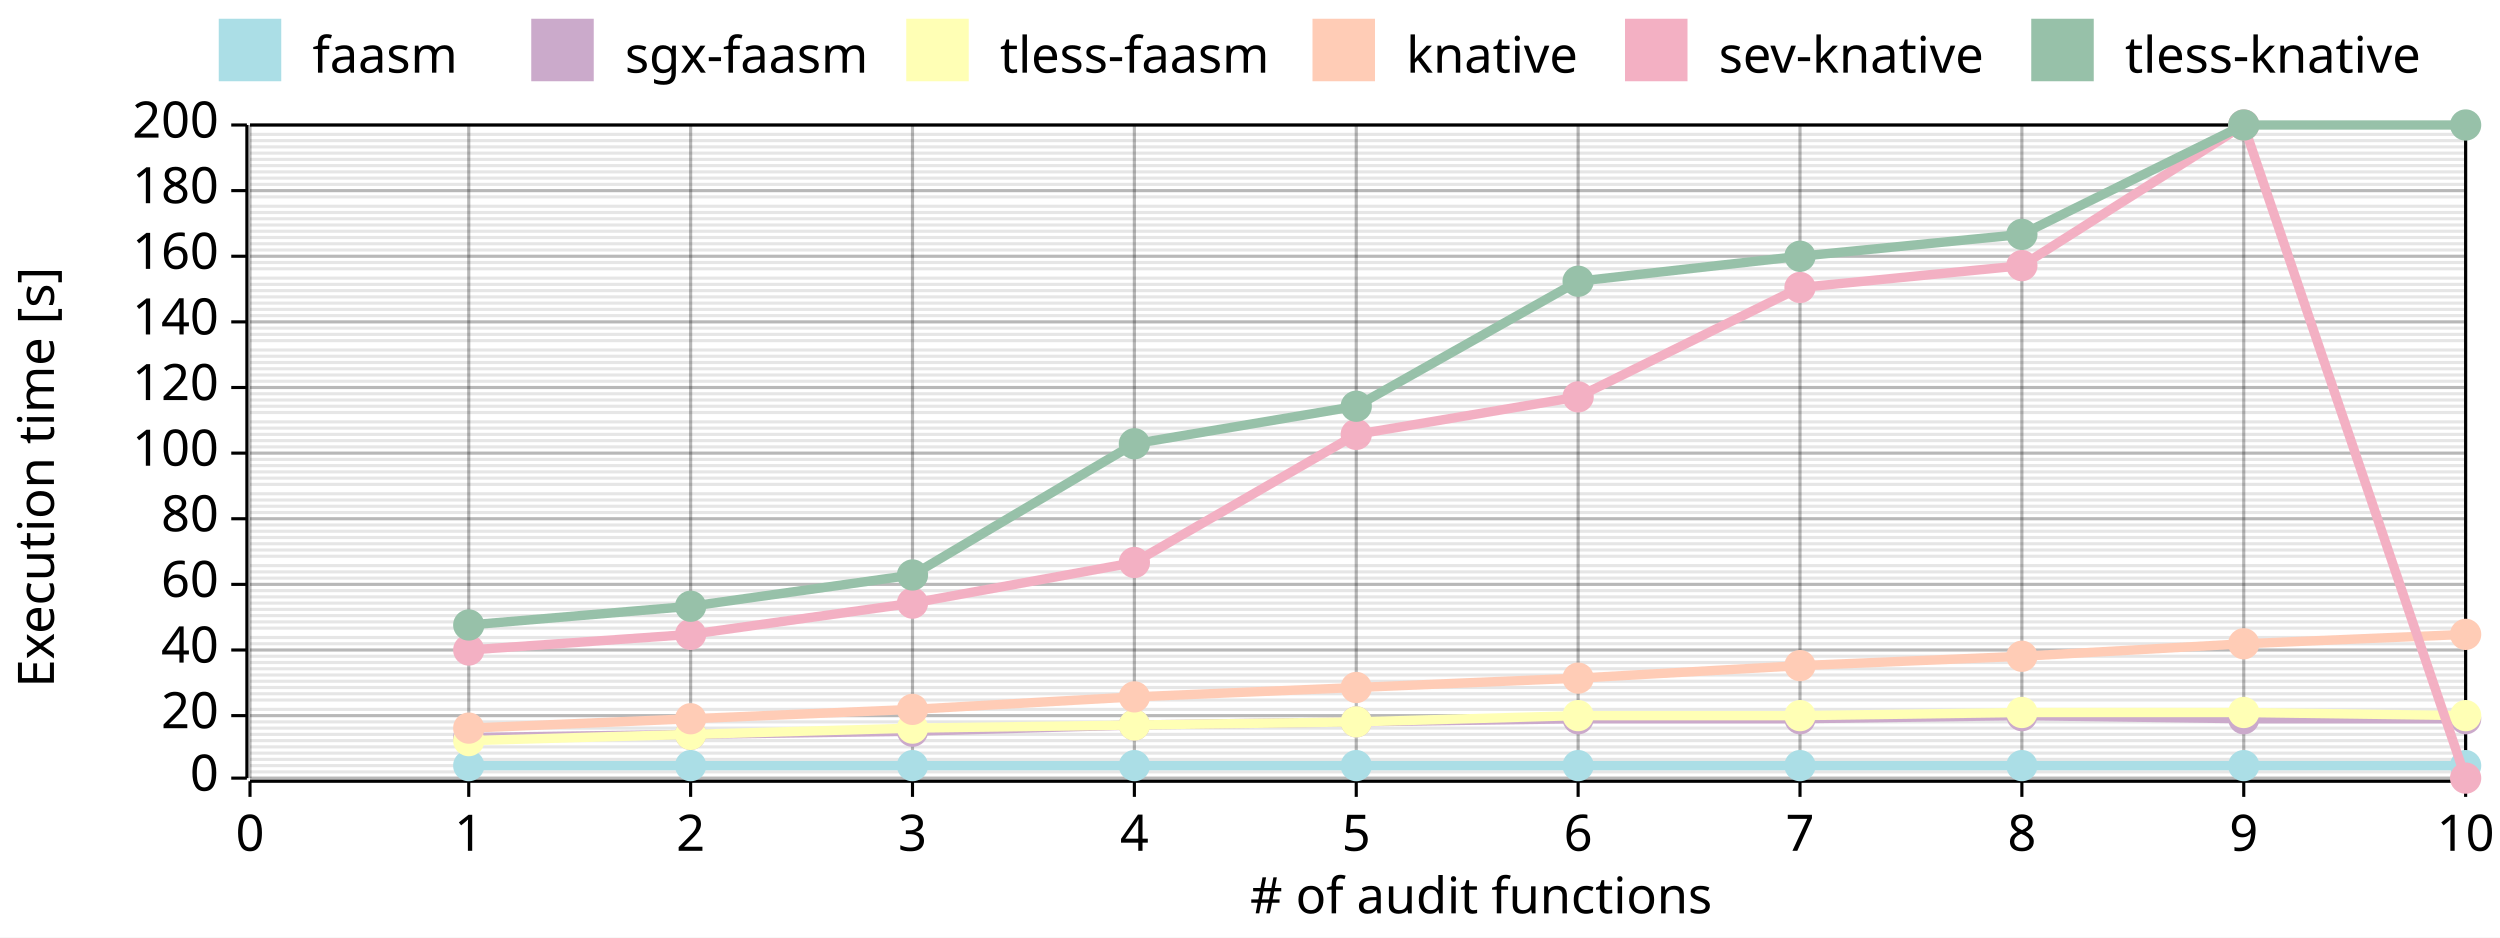
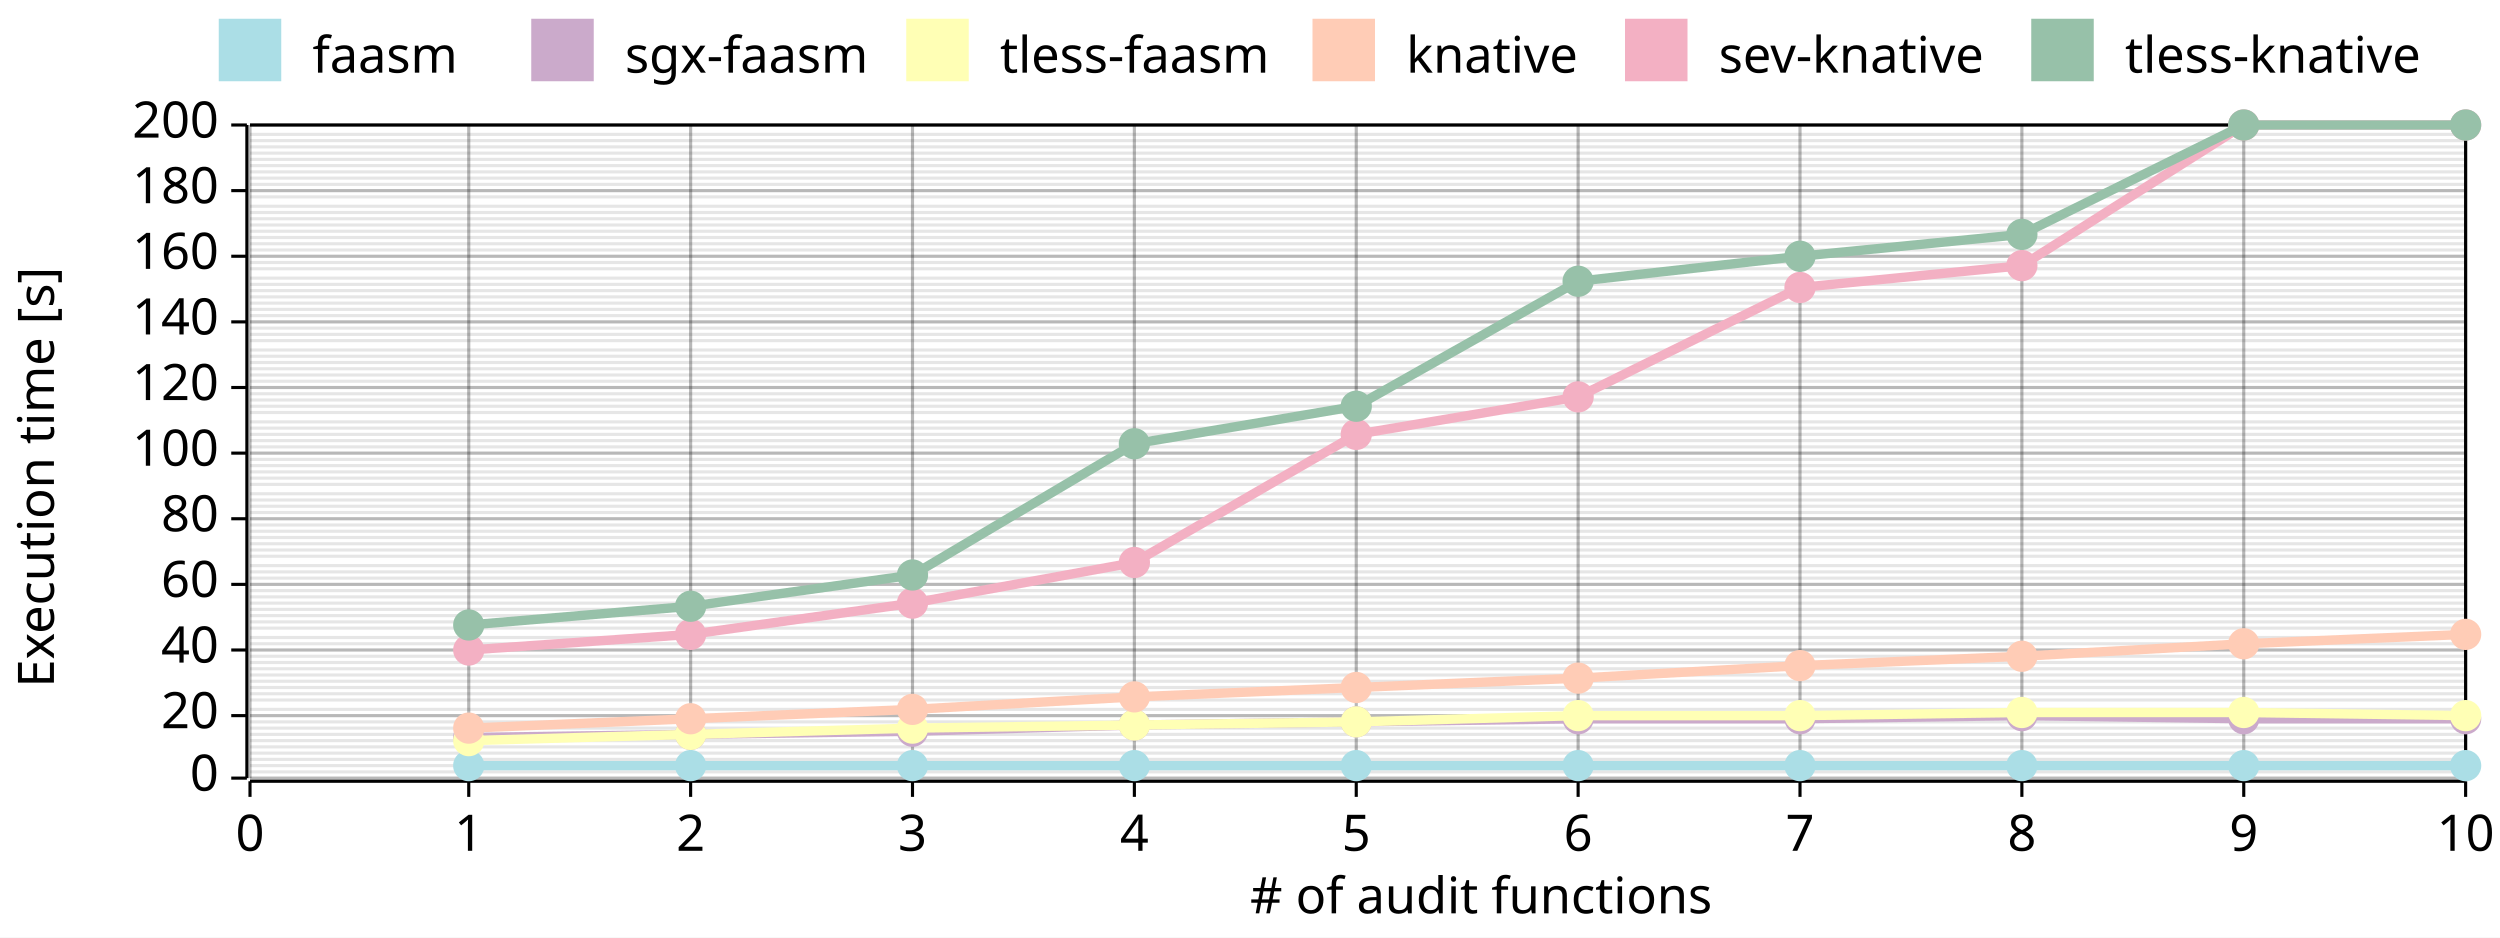
<svg xmlns="http://www.w3.org/2000/svg" width="800" height="300" viewBox="0 0 800 300">
  <rect x="0" y="0" width="800" height="300" opacity="1" fill="#FFFFFF" stroke="none" />
  <line opacity="0.1" stroke="#000000" stroke-width="1" x1="80" y1="249" x2="80" y2="40" />
  <line opacity="0.1" stroke="#000000" stroke-width="1" x1="150" y1="249" x2="150" y2="40" />
  <line opacity="0.1" stroke="#000000" stroke-width="1" x1="221" y1="249" x2="221" y2="40" />
  <line opacity="0.1" stroke="#000000" stroke-width="1" x1="292" y1="249" x2="292" y2="40" />
  <line opacity="0.1" stroke="#000000" stroke-width="1" x1="363" y1="249" x2="363" y2="40" />
  <line opacity="0.1" stroke="#000000" stroke-width="1" x1="434" y1="249" x2="434" y2="40" />
  <line opacity="0.1" stroke="#000000" stroke-width="1" x1="505" y1="249" x2="505" y2="40" />
  <line opacity="0.1" stroke="#000000" stroke-width="1" x1="576" y1="249" x2="576" y2="40" />
  <line opacity="0.1" stroke="#000000" stroke-width="1" x1="647" y1="249" x2="647" y2="40" />
  <line opacity="0.1" stroke="#000000" stroke-width="1" x1="718" y1="249" x2="718" y2="40" />
  <line opacity="0.1" stroke="#000000" stroke-width="1" x1="789" y1="249" x2="789" y2="40" />
  <line opacity="0.1" stroke="#000000" stroke-width="1" x1="80" y1="249" x2="789" y2="249" />
  <line opacity="0.1" stroke="#000000" stroke-width="1" x1="80" y1="247" x2="789" y2="247" />
  <line opacity="0.1" stroke="#000000" stroke-width="1" x1="80" y1="245" x2="789" y2="245" />
  <line opacity="0.1" stroke="#000000" stroke-width="1" x1="80" y1="243" x2="789" y2="243" />
  <line opacity="0.1" stroke="#000000" stroke-width="1" x1="80" y1="241" x2="789" y2="241" />
  <line opacity="0.1" stroke="#000000" stroke-width="1" x1="80" y1="239" x2="789" y2="239" />
  <line opacity="0.1" stroke="#000000" stroke-width="1" x1="80" y1="237" x2="789" y2="237" />
  <line opacity="0.1" stroke="#000000" stroke-width="1" x1="80" y1="235" x2="789" y2="235" />
  <line opacity="0.1" stroke="#000000" stroke-width="1" x1="80" y1="233" x2="789" y2="233" />
  <line opacity="0.1" stroke="#000000" stroke-width="1" x1="80" y1="231" x2="789" y2="231" />
  <line opacity="0.1" stroke="#000000" stroke-width="1" x1="80" y1="229" x2="789" y2="229" />
  <line opacity="0.1" stroke="#000000" stroke-width="1" x1="80" y1="227" x2="789" y2="227" />
  <line opacity="0.1" stroke="#000000" stroke-width="1" x1="80" y1="224" x2="789" y2="224" />
  <line opacity="0.1" stroke="#000000" stroke-width="1" x1="80" y1="222" x2="789" y2="222" />
  <line opacity="0.1" stroke="#000000" stroke-width="1" x1="80" y1="220" x2="789" y2="220" />
  <line opacity="0.1" stroke="#000000" stroke-width="1" x1="80" y1="218" x2="789" y2="218" />
  <line opacity="0.1" stroke="#000000" stroke-width="1" x1="80" y1="216" x2="789" y2="216" />
  <line opacity="0.1" stroke="#000000" stroke-width="1" x1="80" y1="214" x2="789" y2="214" />
  <line opacity="0.1" stroke="#000000" stroke-width="1" x1="80" y1="212" x2="789" y2="212" />
  <line opacity="0.1" stroke="#000000" stroke-width="1" x1="80" y1="210" x2="789" y2="210" />
  <line opacity="0.1" stroke="#000000" stroke-width="1" x1="80" y1="208" x2="789" y2="208" />
  <line opacity="0.1" stroke="#000000" stroke-width="1" x1="80" y1="206" x2="789" y2="206" />
  <line opacity="0.1" stroke="#000000" stroke-width="1" x1="80" y1="204" x2="789" y2="204" />
  <line opacity="0.1" stroke="#000000" stroke-width="1" x1="80" y1="201" x2="789" y2="201" />
  <line opacity="0.1" stroke="#000000" stroke-width="1" x1="80" y1="199" x2="789" y2="199" />
  <line opacity="0.1" stroke="#000000" stroke-width="1" x1="80" y1="197" x2="789" y2="197" />
  <line opacity="0.1" stroke="#000000" stroke-width="1" x1="80" y1="195" x2="789" y2="195" />
  <line opacity="0.1" stroke="#000000" stroke-width="1" x1="80" y1="193" x2="789" y2="193" />
  <line opacity="0.1" stroke="#000000" stroke-width="1" x1="80" y1="191" x2="789" y2="191" />
  <line opacity="0.1" stroke="#000000" stroke-width="1" x1="80" y1="189" x2="789" y2="189" />
  <line opacity="0.1" stroke="#000000" stroke-width="1" x1="80" y1="187" x2="789" y2="187" />
  <line opacity="0.1" stroke="#000000" stroke-width="1" x1="80" y1="185" x2="789" y2="185" />
  <line opacity="0.1" stroke="#000000" stroke-width="1" x1="80" y1="183" x2="789" y2="183" />
  <line opacity="0.1" stroke="#000000" stroke-width="1" x1="80" y1="181" x2="789" y2="181" />
  <line opacity="0.1" stroke="#000000" stroke-width="1" x1="80" y1="178" x2="789" y2="178" />
  <line opacity="0.1" stroke="#000000" stroke-width="1" x1="80" y1="176" x2="789" y2="176" />
  <line opacity="0.1" stroke="#000000" stroke-width="1" x1="80" y1="174" x2="789" y2="174" />
  <line opacity="0.1" stroke="#000000" stroke-width="1" x1="80" y1="172" x2="789" y2="172" />
  <line opacity="0.1" stroke="#000000" stroke-width="1" x1="80" y1="170" x2="789" y2="170" />
  <line opacity="0.1" stroke="#000000" stroke-width="1" x1="80" y1="168" x2="789" y2="168" />
  <line opacity="0.1" stroke="#000000" stroke-width="1" x1="80" y1="166" x2="789" y2="166" />
  <line opacity="0.1" stroke="#000000" stroke-width="1" x1="80" y1="164" x2="789" y2="164" />
  <line opacity="0.1" stroke="#000000" stroke-width="1" x1="80" y1="162" x2="789" y2="162" />
  <line opacity="0.1" stroke="#000000" stroke-width="1" x1="80" y1="160" x2="789" y2="160" />
  <line opacity="0.1" stroke="#000000" stroke-width="1" x1="80" y1="158" x2="789" y2="158" />
  <line opacity="0.1" stroke="#000000" stroke-width="1" x1="80" y1="155" x2="789" y2="155" />
  <line opacity="0.1" stroke="#000000" stroke-width="1" x1="80" y1="153" x2="789" y2="153" />
  <line opacity="0.1" stroke="#000000" stroke-width="1" x1="80" y1="151" x2="789" y2="151" />
  <line opacity="0.1" stroke="#000000" stroke-width="1" x1="80" y1="149" x2="789" y2="149" />
  <line opacity="0.1" stroke="#000000" stroke-width="1" x1="80" y1="147" x2="789" y2="147" />
  <line opacity="0.1" stroke="#000000" stroke-width="1" x1="80" y1="145" x2="789" y2="145" />
  <line opacity="0.1" stroke="#000000" stroke-width="1" x1="80" y1="143" x2="789" y2="143" />
  <line opacity="0.1" stroke="#000000" stroke-width="1" x1="80" y1="141" x2="789" y2="141" />
  <line opacity="0.1" stroke="#000000" stroke-width="1" x1="80" y1="139" x2="789" y2="139" />
  <line opacity="0.1" stroke="#000000" stroke-width="1" x1="80" y1="137" x2="789" y2="137" />
  <line opacity="0.1" stroke="#000000" stroke-width="1" x1="80" y1="135" x2="789" y2="135" />
  <line opacity="0.1" stroke="#000000" stroke-width="1" x1="80" y1="132" x2="789" y2="132" />
  <line opacity="0.1" stroke="#000000" stroke-width="1" x1="80" y1="130" x2="789" y2="130" />
  <line opacity="0.1" stroke="#000000" stroke-width="1" x1="80" y1="128" x2="789" y2="128" />
  <line opacity="0.1" stroke="#000000" stroke-width="1" x1="80" y1="126" x2="789" y2="126" />
  <line opacity="0.1" stroke="#000000" stroke-width="1" x1="80" y1="124" x2="789" y2="124" />
  <line opacity="0.1" stroke="#000000" stroke-width="1" x1="80" y1="122" x2="789" y2="122" />
  <line opacity="0.1" stroke="#000000" stroke-width="1" x1="80" y1="120" x2="789" y2="120" />
  <line opacity="0.1" stroke="#000000" stroke-width="1" x1="80" y1="118" x2="789" y2="118" />
  <line opacity="0.1" stroke="#000000" stroke-width="1" x1="80" y1="116" x2="789" y2="116" />
  <line opacity="0.1" stroke="#000000" stroke-width="1" x1="80" y1="114" x2="789" y2="114" />
  <line opacity="0.1" stroke="#000000" stroke-width="1" x1="80" y1="112" x2="789" y2="112" />
  <line opacity="0.1" stroke="#000000" stroke-width="1" x1="80" y1="109" x2="789" y2="109" />
  <line opacity="0.1" stroke="#000000" stroke-width="1" x1="80" y1="107" x2="789" y2="107" />
  <line opacity="0.1" stroke="#000000" stroke-width="1" x1="80" y1="105" x2="789" y2="105" />
  <line opacity="0.1" stroke="#000000" stroke-width="1" x1="80" y1="103" x2="789" y2="103" />
  <line opacity="0.1" stroke="#000000" stroke-width="1" x1="80" y1="101" x2="789" y2="101" />
  <line opacity="0.1" stroke="#000000" stroke-width="1" x1="80" y1="99" x2="789" y2="99" />
  <line opacity="0.1" stroke="#000000" stroke-width="1" x1="80" y1="97" x2="789" y2="97" />
  <line opacity="0.1" stroke="#000000" stroke-width="1" x1="80" y1="95" x2="789" y2="95" />
  <line opacity="0.1" stroke="#000000" stroke-width="1" x1="80" y1="93" x2="789" y2="93" />
  <line opacity="0.1" stroke="#000000" stroke-width="1" x1="80" y1="91" x2="789" y2="91" />
  <line opacity="0.1" stroke="#000000" stroke-width="1" x1="80" y1="89" x2="789" y2="89" />
  <line opacity="0.1" stroke="#000000" stroke-width="1" x1="80" y1="86" x2="789" y2="86" />
  <line opacity="0.1" stroke="#000000" stroke-width="1" x1="80" y1="84" x2="789" y2="84" />
  <line opacity="0.1" stroke="#000000" stroke-width="1" x1="80" y1="82" x2="789" y2="82" />
  <line opacity="0.1" stroke="#000000" stroke-width="1" x1="80" y1="80" x2="789" y2="80" />
  <line opacity="0.1" stroke="#000000" stroke-width="1" x1="80" y1="78" x2="789" y2="78" />
  <line opacity="0.1" stroke="#000000" stroke-width="1" x1="80" y1="76" x2="789" y2="76" />
  <line opacity="0.1" stroke="#000000" stroke-width="1" x1="80" y1="74" x2="789" y2="74" />
  <line opacity="0.1" stroke="#000000" stroke-width="1" x1="80" y1="72" x2="789" y2="72" />
  <line opacity="0.1" stroke="#000000" stroke-width="1" x1="80" y1="70" x2="789" y2="70" />
  <line opacity="0.1" stroke="#000000" stroke-width="1" x1="80" y1="68" x2="789" y2="68" />
  <line opacity="0.1" stroke="#000000" stroke-width="1" x1="80" y1="66" x2="789" y2="66" />
  <line opacity="0.1" stroke="#000000" stroke-width="1" x1="80" y1="63" x2="789" y2="63" />
  <line opacity="0.1" stroke="#000000" stroke-width="1" x1="80" y1="61" x2="789" y2="61" />
  <line opacity="0.1" stroke="#000000" stroke-width="1" x1="80" y1="59" x2="789" y2="59" />
  <line opacity="0.1" stroke="#000000" stroke-width="1" x1="80" y1="57" x2="789" y2="57" />
  <line opacity="0.1" stroke="#000000" stroke-width="1" x1="80" y1="55" x2="789" y2="55" />
  <line opacity="0.1" stroke="#000000" stroke-width="1" x1="80" y1="53" x2="789" y2="53" />
  <line opacity="0.1" stroke="#000000" stroke-width="1" x1="80" y1="51" x2="789" y2="51" />
  <line opacity="0.1" stroke="#000000" stroke-width="1" x1="80" y1="49" x2="789" y2="49" />
  <line opacity="0.1" stroke="#000000" stroke-width="1" x1="80" y1="47" x2="789" y2="47" />
  <line opacity="0.1" stroke="#000000" stroke-width="1" x1="80" y1="45" x2="789" y2="45" />
  <line opacity="0.1" stroke="#000000" stroke-width="1" x1="80" y1="43" x2="789" y2="43" />
  <line opacity="0.1" stroke="#000000" stroke-width="1" x1="80" y1="40" x2="789" y2="40" />
  <text x="435" y="290" dy="-0.5ex" text-anchor="middle" font-family="sans-serif" font-size="16.129" opacity="1" fill="#000000">

</text>
  <line opacity="0.2" stroke="#000000" stroke-width="1" x1="80" y1="249" x2="80" y2="40" />
  <line opacity="0.2" stroke="#000000" stroke-width="1" x1="150" y1="249" x2="150" y2="40" />
  <line opacity="0.2" stroke="#000000" stroke-width="1" x1="221" y1="249" x2="221" y2="40" />
  <line opacity="0.2" stroke="#000000" stroke-width="1" x1="292" y1="249" x2="292" y2="40" />
  <line opacity="0.2" stroke="#000000" stroke-width="1" x1="363" y1="249" x2="363" y2="40" />
  <line opacity="0.2" stroke="#000000" stroke-width="1" x1="434" y1="249" x2="434" y2="40" />
  <line opacity="0.2" stroke="#000000" stroke-width="1" x1="505" y1="249" x2="505" y2="40" />
  <line opacity="0.2" stroke="#000000" stroke-width="1" x1="576" y1="249" x2="576" y2="40" />
  <line opacity="0.2" stroke="#000000" stroke-width="1" x1="647" y1="249" x2="647" y2="40" />
  <line opacity="0.2" stroke="#000000" stroke-width="1" x1="718" y1="249" x2="718" y2="40" />
  <line opacity="0.2" stroke="#000000" stroke-width="1" x1="789" y1="249" x2="789" y2="40" />
  <line opacity="0.2" stroke="#000000" stroke-width="1" x1="80" y1="249" x2="789" y2="249" />
  <line opacity="0.2" stroke="#000000" stroke-width="1" x1="80" y1="229" x2="789" y2="229" />
  <line opacity="0.2" stroke="#000000" stroke-width="1" x1="80" y1="208" x2="789" y2="208" />
  <line opacity="0.2" stroke="#000000" stroke-width="1" x1="80" y1="187" x2="789" y2="187" />
  <line opacity="0.2" stroke="#000000" stroke-width="1" x1="80" y1="166" x2="789" y2="166" />
  <line opacity="0.2" stroke="#000000" stroke-width="1" x1="80" y1="145" x2="789" y2="145" />
  <line opacity="0.2" stroke="#000000" stroke-width="1" x1="80" y1="124" x2="789" y2="124" />
  <line opacity="0.2" stroke="#000000" stroke-width="1" x1="80" y1="103" x2="789" y2="103" />
  <line opacity="0.2" stroke="#000000" stroke-width="1" x1="80" y1="82" x2="789" y2="82" />
  <line opacity="0.2" stroke="#000000" stroke-width="1" x1="80" y1="61" x2="789" y2="61" />
  <line opacity="0.2" stroke="#000000" stroke-width="1" x1="80" y1="40" x2="789" y2="40" />
  <polyline fill="none" opacity="1" stroke="#000000" stroke-width="1" points="79,40 79,249 " />
  <text x="70" y="249" dy="0.5ex" text-anchor="end" font-family="sans-serif" font-size="16.129" opacity="1" fill="#000000">
0
</text>
  <polyline fill="none" opacity="1" stroke="#000000" stroke-width="1" points="74,249 79,249 " />
  <text x="70" y="229" dy="0.5ex" text-anchor="end" font-family="sans-serif" font-size="16.129" opacity="1" fill="#000000">
20
</text>
  <polyline fill="none" opacity="1" stroke="#000000" stroke-width="1" points="74,229 79,229 " />
  <text x="70" y="208" dy="0.5ex" text-anchor="end" font-family="sans-serif" font-size="16.129" opacity="1" fill="#000000">
40
</text>
  <polyline fill="none" opacity="1" stroke="#000000" stroke-width="1" points="74,208 79,208 " />
  <text x="70" y="187" dy="0.5ex" text-anchor="end" font-family="sans-serif" font-size="16.129" opacity="1" fill="#000000">
60
</text>
  <polyline fill="none" opacity="1" stroke="#000000" stroke-width="1" points="74,187 79,187 " />
  <text x="70" y="166" dy="0.5ex" text-anchor="end" font-family="sans-serif" font-size="16.129" opacity="1" fill="#000000">
80
</text>
  <polyline fill="none" opacity="1" stroke="#000000" stroke-width="1" points="74,166 79,166 " />
  <text x="70" y="145" dy="0.5ex" text-anchor="end" font-family="sans-serif" font-size="16.129" opacity="1" fill="#000000">
100
</text>
  <polyline fill="none" opacity="1" stroke="#000000" stroke-width="1" points="74,145 79,145 " />
  <text x="70" y="124" dy="0.5ex" text-anchor="end" font-family="sans-serif" font-size="16.129" opacity="1" fill="#000000">
120
</text>
  <polyline fill="none" opacity="1" stroke="#000000" stroke-width="1" points="74,124 79,124 " />
  <text x="70" y="103" dy="0.5ex" text-anchor="end" font-family="sans-serif" font-size="16.129" opacity="1" fill="#000000">
140
</text>
  <polyline fill="none" opacity="1" stroke="#000000" stroke-width="1" points="74,103 79,103 " />
  <text x="70" y="82" dy="0.5ex" text-anchor="end" font-family="sans-serif" font-size="16.129" opacity="1" fill="#000000">
160
</text>
  <polyline fill="none" opacity="1" stroke="#000000" stroke-width="1" points="74,82 79,82 " />
  <text x="70" y="61" dy="0.5ex" text-anchor="end" font-family="sans-serif" font-size="16.129" opacity="1" fill="#000000">
180
</text>
  <polyline fill="none" opacity="1" stroke="#000000" stroke-width="1" points="74,61 79,61 " />
  <text x="70" y="40" dy="0.5ex" text-anchor="end" font-family="sans-serif" font-size="16.129" opacity="1" fill="#000000">
200
</text>
  <polyline fill="none" opacity="1" stroke="#000000" stroke-width="1" points="74,40 79,40 " />
  <polyline fill="none" opacity="1" stroke="#000000" stroke-width="1" points="80,250 789,250 " />
  <text x="80" y="260" dy="0.76em" text-anchor="middle" font-family="sans-serif" font-size="16.129" opacity="1" fill="#000000">
0
</text>
  <polyline fill="none" opacity="1" stroke="#000000" stroke-width="1" points="80,250 80,255 " />
  <text x="150" y="260" dy="0.76em" text-anchor="middle" font-family="sans-serif" font-size="16.129" opacity="1" fill="#000000">
1
</text>
  <polyline fill="none" opacity="1" stroke="#000000" stroke-width="1" points="150,250 150,255 " />
  <text x="221" y="260" dy="0.76em" text-anchor="middle" font-family="sans-serif" font-size="16.129" opacity="1" fill="#000000">
2
</text>
  <polyline fill="none" opacity="1" stroke="#000000" stroke-width="1" points="221,250 221,255 " />
  <text x="292" y="260" dy="0.76em" text-anchor="middle" font-family="sans-serif" font-size="16.129" opacity="1" fill="#000000">
3
</text>
  <polyline fill="none" opacity="1" stroke="#000000" stroke-width="1" points="292,250 292,255 " />
  <text x="363" y="260" dy="0.76em" text-anchor="middle" font-family="sans-serif" font-size="16.129" opacity="1" fill="#000000">
4
</text>
  <polyline fill="none" opacity="1" stroke="#000000" stroke-width="1" points="363,250 363,255 " />
  <text x="434" y="260" dy="0.76em" text-anchor="middle" font-family="sans-serif" font-size="16.129" opacity="1" fill="#000000">
5
</text>
  <polyline fill="none" opacity="1" stroke="#000000" stroke-width="1" points="434,250 434,255 " />
  <text x="505" y="260" dy="0.76em" text-anchor="middle" font-family="sans-serif" font-size="16.129" opacity="1" fill="#000000">
6
</text>
  <polyline fill="none" opacity="1" stroke="#000000" stroke-width="1" points="505,250 505,255 " />
  <text x="576" y="260" dy="0.76em" text-anchor="middle" font-family="sans-serif" font-size="16.129" opacity="1" fill="#000000">
7
</text>
  <polyline fill="none" opacity="1" stroke="#000000" stroke-width="1" points="576,250 576,255 " />
  <text x="647" y="260" dy="0.76em" text-anchor="middle" font-family="sans-serif" font-size="16.129" opacity="1" fill="#000000">
8
</text>
  <polyline fill="none" opacity="1" stroke="#000000" stroke-width="1" points="647,250 647,255 " />
  <text x="718" y="260" dy="0.76em" text-anchor="middle" font-family="sans-serif" font-size="16.129" opacity="1" fill="#000000">
9
</text>
  <polyline fill="none" opacity="1" stroke="#000000" stroke-width="1" points="718,250 718,255 " />
  <text x="789" y="260" dy="0.76em" text-anchor="middle" font-family="sans-serif" font-size="16.129" opacity="1" fill="#000000">
10
</text>
  <polyline fill="none" opacity="1" stroke="#000000" stroke-width="1" points="789,250 789,255 " />
  <polyline fill="none" opacity="1" stroke="#000000" stroke-width="1" points="80,40 789,40 " />
  <polyline fill="none" opacity="1" stroke="#000000" stroke-width="1" points="789,249 789,40 " />
  <text x="5" y="220" dy="0.76em" text-anchor="start" font-family="sans-serif" font-size="16.129" opacity="1" fill="#000000" transform="rotate(270, 5, 220)">
Execution time [s]
</text>
  <text x="400" y="280" dy="0.76em" text-anchor="start" font-family="sans-serif" font-size="16.129" opacity="1" fill="#000000">
# of audit functions
</text>
  <polyline fill="none" opacity="1" stroke="#ABDEE6" stroke-width="3" points="150,245 221,245 292,245 363,245 434,245 505,245 576,245 647,245 718,245 789,245 " />
  <circle cx="150" cy="245" r="5" opacity="1" fill="#ABDEE6" stroke="none" stroke-width="1" />
  <circle cx="221" cy="245" r="5" opacity="1" fill="#ABDEE6" stroke="none" stroke-width="1" />
  <circle cx="292" cy="245" r="5" opacity="1" fill="#ABDEE6" stroke="none" stroke-width="1" />
  <circle cx="363" cy="245" r="5" opacity="1" fill="#ABDEE6" stroke="none" stroke-width="1" />
  <circle cx="434" cy="245" r="5" opacity="1" fill="#ABDEE6" stroke="none" stroke-width="1" />
  <circle cx="505" cy="245" r="5" opacity="1" fill="#ABDEE6" stroke="none" stroke-width="1" />
  <circle cx="576" cy="245" r="5" opacity="1" fill="#ABDEE6" stroke="none" stroke-width="1" />
  <circle cx="647" cy="245" r="5" opacity="1" fill="#ABDEE6" stroke="none" stroke-width="1" />
  <circle cx="718" cy="245" r="5" opacity="1" fill="#ABDEE6" stroke="none" stroke-width="1" />
  <circle cx="789" cy="245" r="5" opacity="1" fill="#ABDEE6" stroke="none" stroke-width="1" />
  <polyline fill="none" opacity="1" stroke="#CBAACB" stroke-width="3" points="150,236 221,235 292,234 363,232 434,231 505,230 576,230 647,229 718,230 789,230 " />
  <circle cx="150" cy="236" r="5" opacity="1" fill="#CBAACB" stroke="none" stroke-width="1" />
  <circle cx="221" cy="235" r="5" opacity="1" fill="#CBAACB" stroke="none" stroke-width="1" />
  <circle cx="292" cy="234" r="5" opacity="1" fill="#CBAACB" stroke="none" stroke-width="1" />
  <circle cx="363" cy="232" r="5" opacity="1" fill="#CBAACB" stroke="none" stroke-width="1" />
  <circle cx="434" cy="231" r="5" opacity="1" fill="#CBAACB" stroke="none" stroke-width="1" />
  <circle cx="505" cy="230" r="5" opacity="1" fill="#CBAACB" stroke="none" stroke-width="1" />
  <circle cx="576" cy="230" r="5" opacity="1" fill="#CBAACB" stroke="none" stroke-width="1" />
  <circle cx="647" cy="229" r="5" opacity="1" fill="#CBAACB" stroke="none" stroke-width="1" />
  <circle cx="718" cy="230" r="5" opacity="1" fill="#CBAACB" stroke="none" stroke-width="1" />
  <circle cx="789" cy="230" r="5" opacity="1" fill="#CBAACB" stroke="none" stroke-width="1" />
  <polyline fill="none" opacity="1" stroke="#FFFFB5" stroke-width="3" points="150,237 221,235 292,233 363,232 434,231 505,229 576,229 647,228 718,228 789,229 " />
  <circle cx="150" cy="237" r="5" opacity="1" fill="#FFFFB5" stroke="none" stroke-width="1" />
  <circle cx="221" cy="235" r="5" opacity="1" fill="#FFFFB5" stroke="none" stroke-width="1" />
  <circle cx="292" cy="233" r="5" opacity="1" fill="#FFFFB5" stroke="none" stroke-width="1" />
  <circle cx="363" cy="232" r="5" opacity="1" fill="#FFFFB5" stroke="none" stroke-width="1" />
  <circle cx="434" cy="231" r="5" opacity="1" fill="#FFFFB5" stroke="none" stroke-width="1" />
  <circle cx="505" cy="229" r="5" opacity="1" fill="#FFFFB5" stroke="none" stroke-width="1" />
  <circle cx="576" cy="229" r="5" opacity="1" fill="#FFFFB5" stroke="none" stroke-width="1" />
  <circle cx="647" cy="228" r="5" opacity="1" fill="#FFFFB5" stroke="none" stroke-width="1" />
  <circle cx="718" cy="228" r="5" opacity="1" fill="#FFFFB5" stroke="none" stroke-width="1" />
  <circle cx="789" cy="229" r="5" opacity="1" fill="#FFFFB5" stroke="none" stroke-width="1" />
  <polyline fill="none" opacity="1" stroke="#FFCCB6" stroke-width="3" points="150,233 221,230 292,227 363,223 434,220 505,217 576,213 647,210 718,206 789,203 " />
  <circle cx="150" cy="233" r="5" opacity="1" fill="#FFCCB6" stroke="none" stroke-width="1" />
  <circle cx="221" cy="230" r="5" opacity="1" fill="#FFCCB6" stroke="none" stroke-width="1" />
  <circle cx="292" cy="227" r="5" opacity="1" fill="#FFCCB6" stroke="none" stroke-width="1" />
  <circle cx="363" cy="223" r="5" opacity="1" fill="#FFCCB6" stroke="none" stroke-width="1" />
  <circle cx="434" cy="220" r="5" opacity="1" fill="#FFCCB6" stroke="none" stroke-width="1" />
  <circle cx="505" cy="217" r="5" opacity="1" fill="#FFCCB6" stroke="none" stroke-width="1" />
  <circle cx="576" cy="213" r="5" opacity="1" fill="#FFCCB6" stroke="none" stroke-width="1" />
  <circle cx="647" cy="210" r="5" opacity="1" fill="#FFCCB6" stroke="none" stroke-width="1" />
  <circle cx="718" cy="206" r="5" opacity="1" fill="#FFCCB6" stroke="none" stroke-width="1" />
  <circle cx="789" cy="203" r="5" opacity="1" fill="#FFCCB6" stroke="none" stroke-width="1" />
-   <polyline fill="none" opacity="1" stroke="#F3B0C3" stroke-width="3" points="150,208 221,203 292,193 363,180 434,139 505,127 576,92 647,85 718,40 789,249 " />
+   <polyline fill="none" opacity="1" stroke="#F3B0C3" stroke-width="3" points="150,208 221,203 292,193 363,180 434,139 505,127 576,92 647,85 718,40 789,40 " />
  <circle cx="150" cy="208" r="5" opacity="1" fill="#F3B0C3" stroke="none" stroke-width="1" />
  <circle cx="221" cy="203" r="5" opacity="1" fill="#F3B0C3" stroke="none" stroke-width="1" />
  <circle cx="292" cy="193" r="5" opacity="1" fill="#F3B0C3" stroke="none" stroke-width="1" />
  <circle cx="363" cy="180" r="5" opacity="1" fill="#F3B0C3" stroke="none" stroke-width="1" />
  <circle cx="434" cy="139" r="5" opacity="1" fill="#F3B0C3" stroke="none" stroke-width="1" />
  <circle cx="505" cy="127" r="5" opacity="1" fill="#F3B0C3" stroke="none" stroke-width="1" />
  <circle cx="576" cy="92" r="5" opacity="1" fill="#F3B0C3" stroke="none" stroke-width="1" />
  <circle cx="647" cy="85" r="5" opacity="1" fill="#F3B0C3" stroke="none" stroke-width="1" />
  <circle cx="718" cy="40" r="5" opacity="1" fill="#F3B0C3" stroke="none" stroke-width="1" />
-   <circle cx="789" cy="249" r="5" opacity="1" fill="#F3B0C3" stroke="none" stroke-width="1" />
+   <circle cx="789" cy="40" r="5" opacity="1" fill="#F3B0C3" stroke="none" stroke-width="1" />
  <polyline fill="none" opacity="1" stroke="#97C1A9" stroke-width="3" points="150,200 221,194 292,184 363,142 434,130 505,90 576,82 647,75 718,40 789,40 " />
  <circle cx="150" cy="200" r="5" opacity="1" fill="#97C1A9" stroke="none" stroke-width="1" />
  <circle cx="221" cy="194" r="5" opacity="1" fill="#97C1A9" stroke="none" stroke-width="1" />
  <circle cx="292" cy="184" r="5" opacity="1" fill="#97C1A9" stroke="none" stroke-width="1" />
  <circle cx="363" cy="142" r="5" opacity="1" fill="#97C1A9" stroke="none" stroke-width="1" />
  <circle cx="434" cy="130" r="5" opacity="1" fill="#97C1A9" stroke="none" stroke-width="1" />
  <circle cx="505" cy="90" r="5" opacity="1" fill="#97C1A9" stroke="none" stroke-width="1" />
  <circle cx="576" cy="82" r="5" opacity="1" fill="#97C1A9" stroke="none" stroke-width="1" />
  <circle cx="647" cy="75" r="5" opacity="1" fill="#97C1A9" stroke="none" stroke-width="1" />
  <circle cx="718" cy="40" r="5" opacity="1" fill="#97C1A9" stroke="none" stroke-width="1" />
  <circle cx="789" cy="40" r="5" opacity="1" fill="#97C1A9" stroke="none" stroke-width="1" />
  <rect x="70" y="6" width="20" height="20" opacity="1" fill="#ABDEE6" stroke="none" />
  <text x="100" y="11" dy="0.76em" text-anchor="start" font-family="sans-serif" font-size="16.129" opacity="1" fill="#000000">
faasm
</text>
  <rect x="170" y="6" width="20" height="20" opacity="1" fill="#CBAACB" stroke="none" />
  <text x="200" y="11" dy="0.76em" text-anchor="start" font-family="sans-serif" font-size="16.129" opacity="1" fill="#000000">
sgx-faasm
</text>
  <rect x="290" y="6" width="20" height="20" opacity="1" fill="#FFFFB5" stroke="none" />
  <text x="320" y="11" dy="0.76em" text-anchor="start" font-family="sans-serif" font-size="16.129" opacity="1" fill="#000000">
tless-faasm
</text>
  <rect x="420" y="6" width="20" height="20" opacity="1" fill="#FFCCB6" stroke="none" />
  <text x="450" y="11" dy="0.76em" text-anchor="start" font-family="sans-serif" font-size="16.129" opacity="1" fill="#000000">
knative
</text>
  <rect x="520" y="6" width="20" height="20" opacity="1" fill="#F3B0C3" stroke="none" />
  <text x="550" y="11" dy="0.76em" text-anchor="start" font-family="sans-serif" font-size="16.129" opacity="1" fill="#000000">
sev-knative
</text>
  <rect x="650" y="6" width="20" height="20" opacity="1" fill="#97C1A9" stroke="none" />
  <text x="680" y="11" dy="0.76em" text-anchor="start" font-family="sans-serif" font-size="16.129" opacity="1" fill="#000000">
tless-knative
</text>
</svg>
